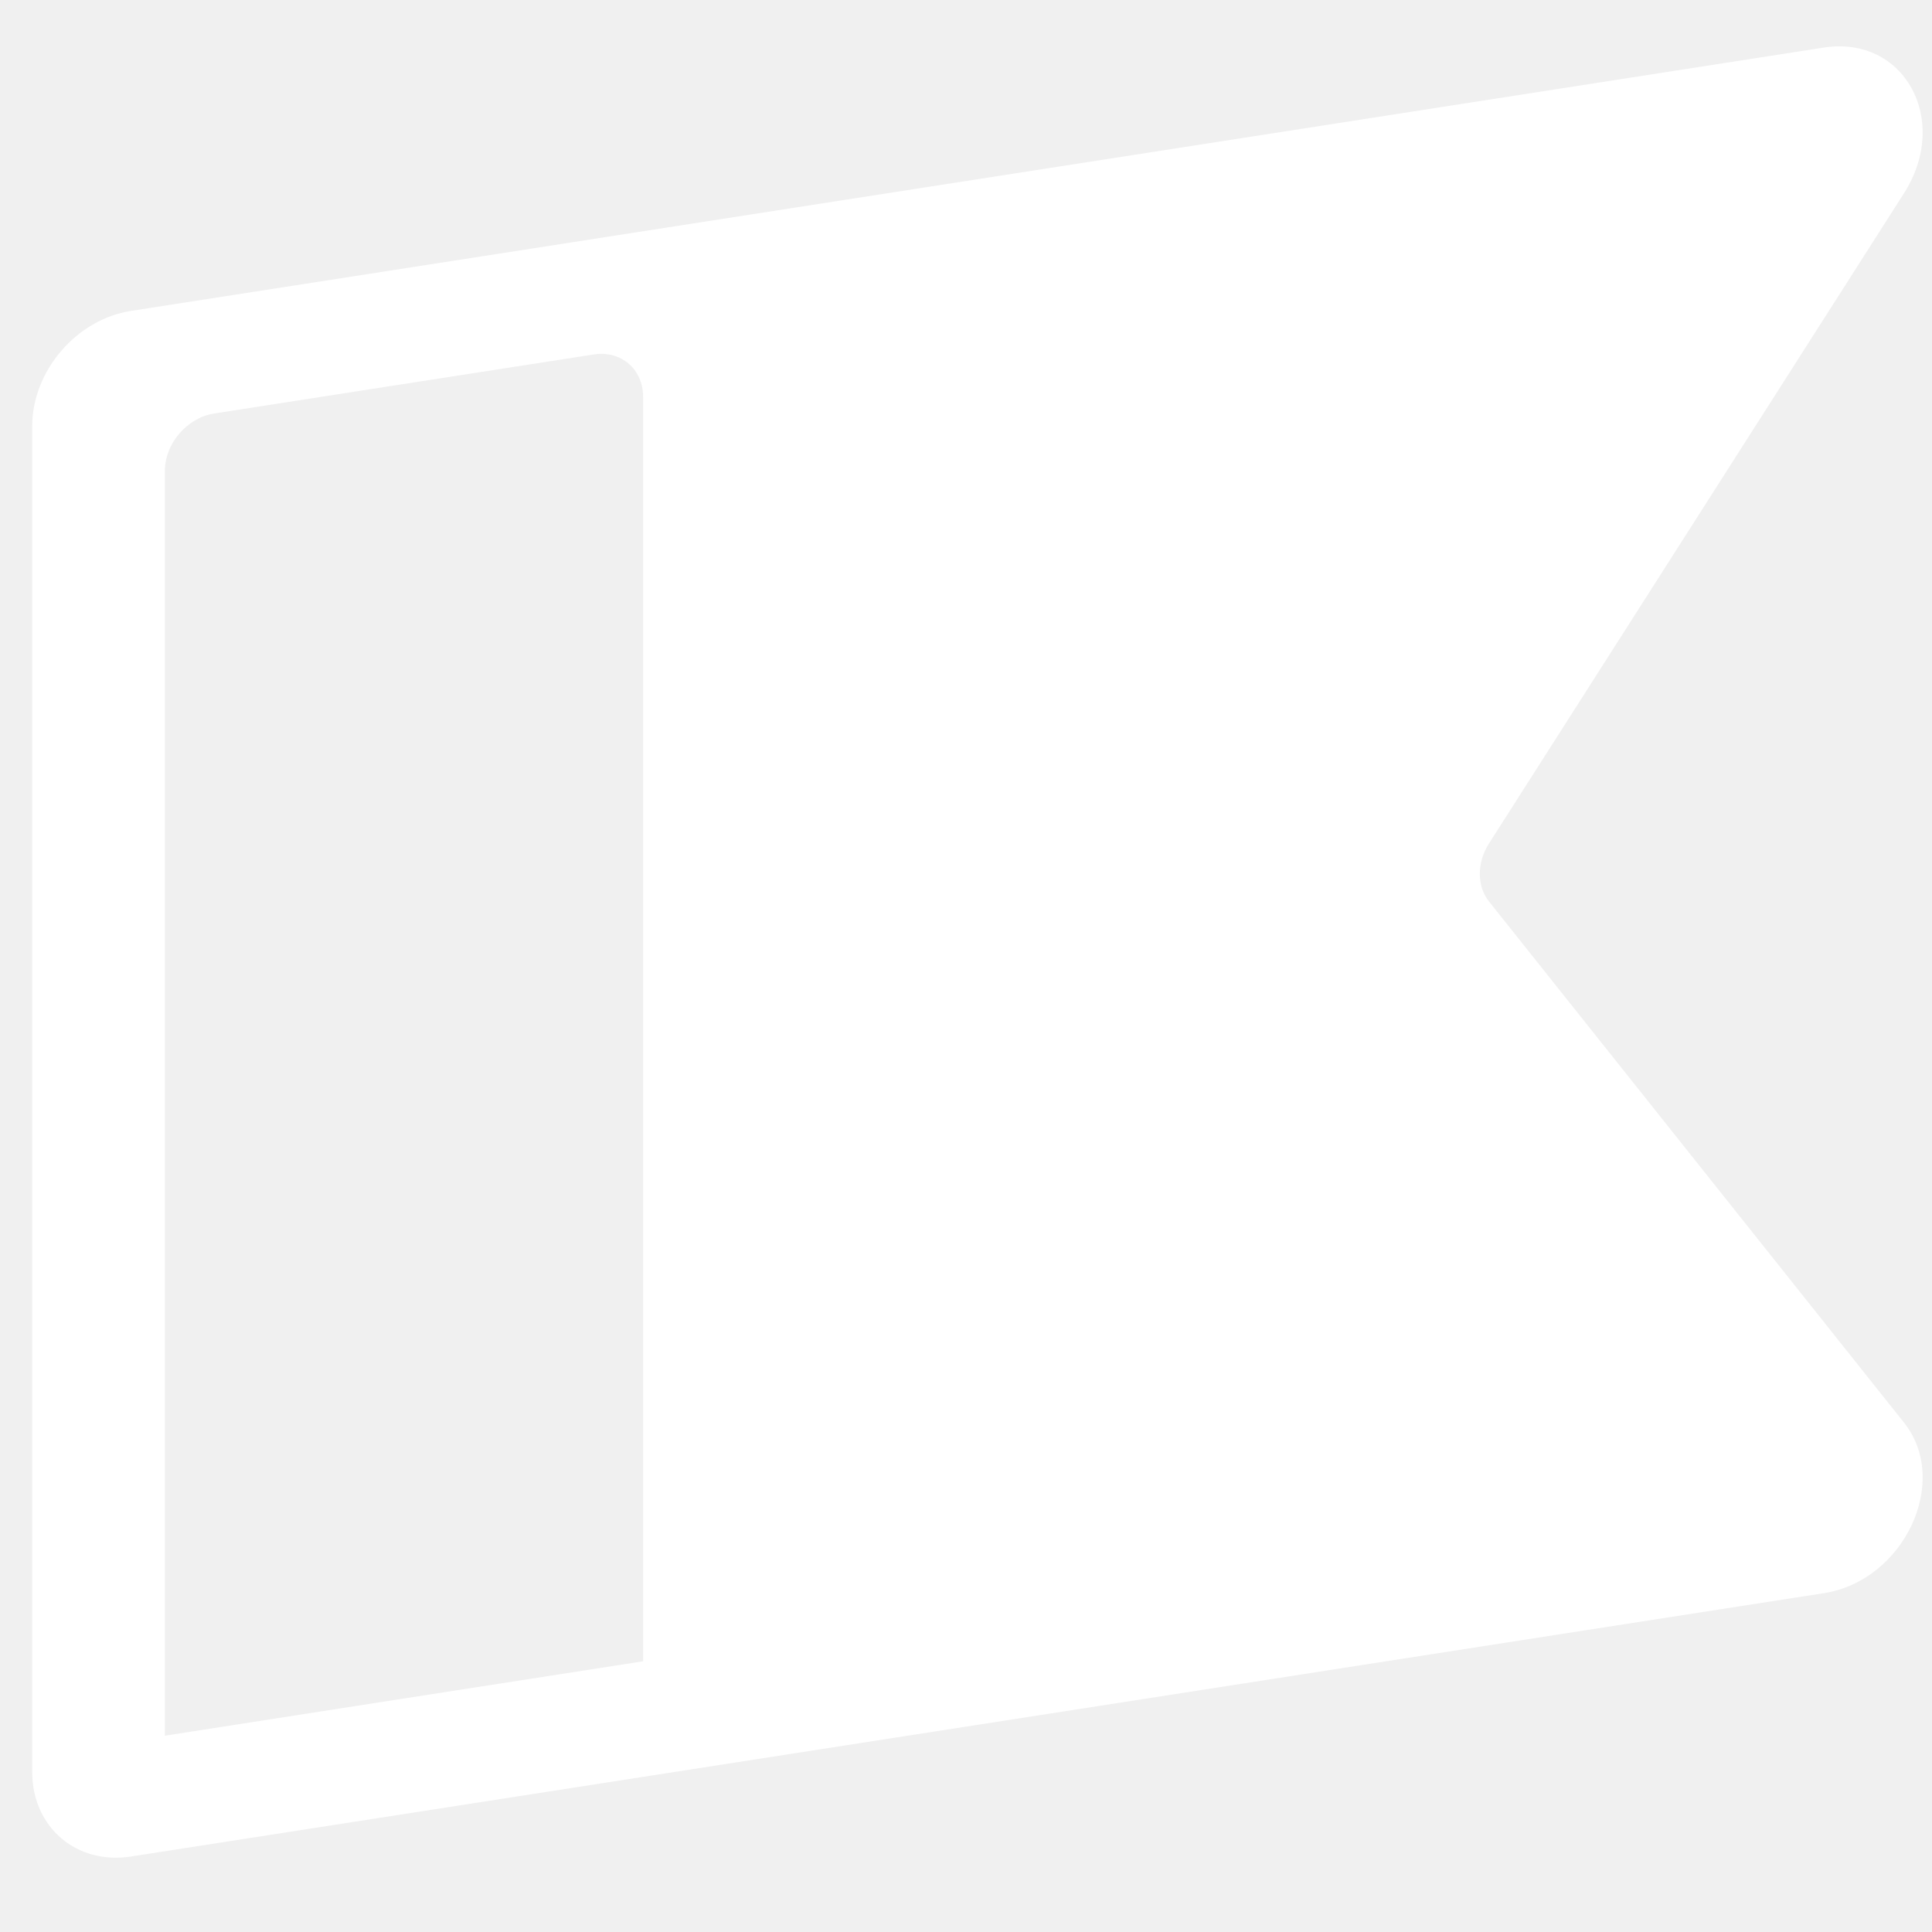
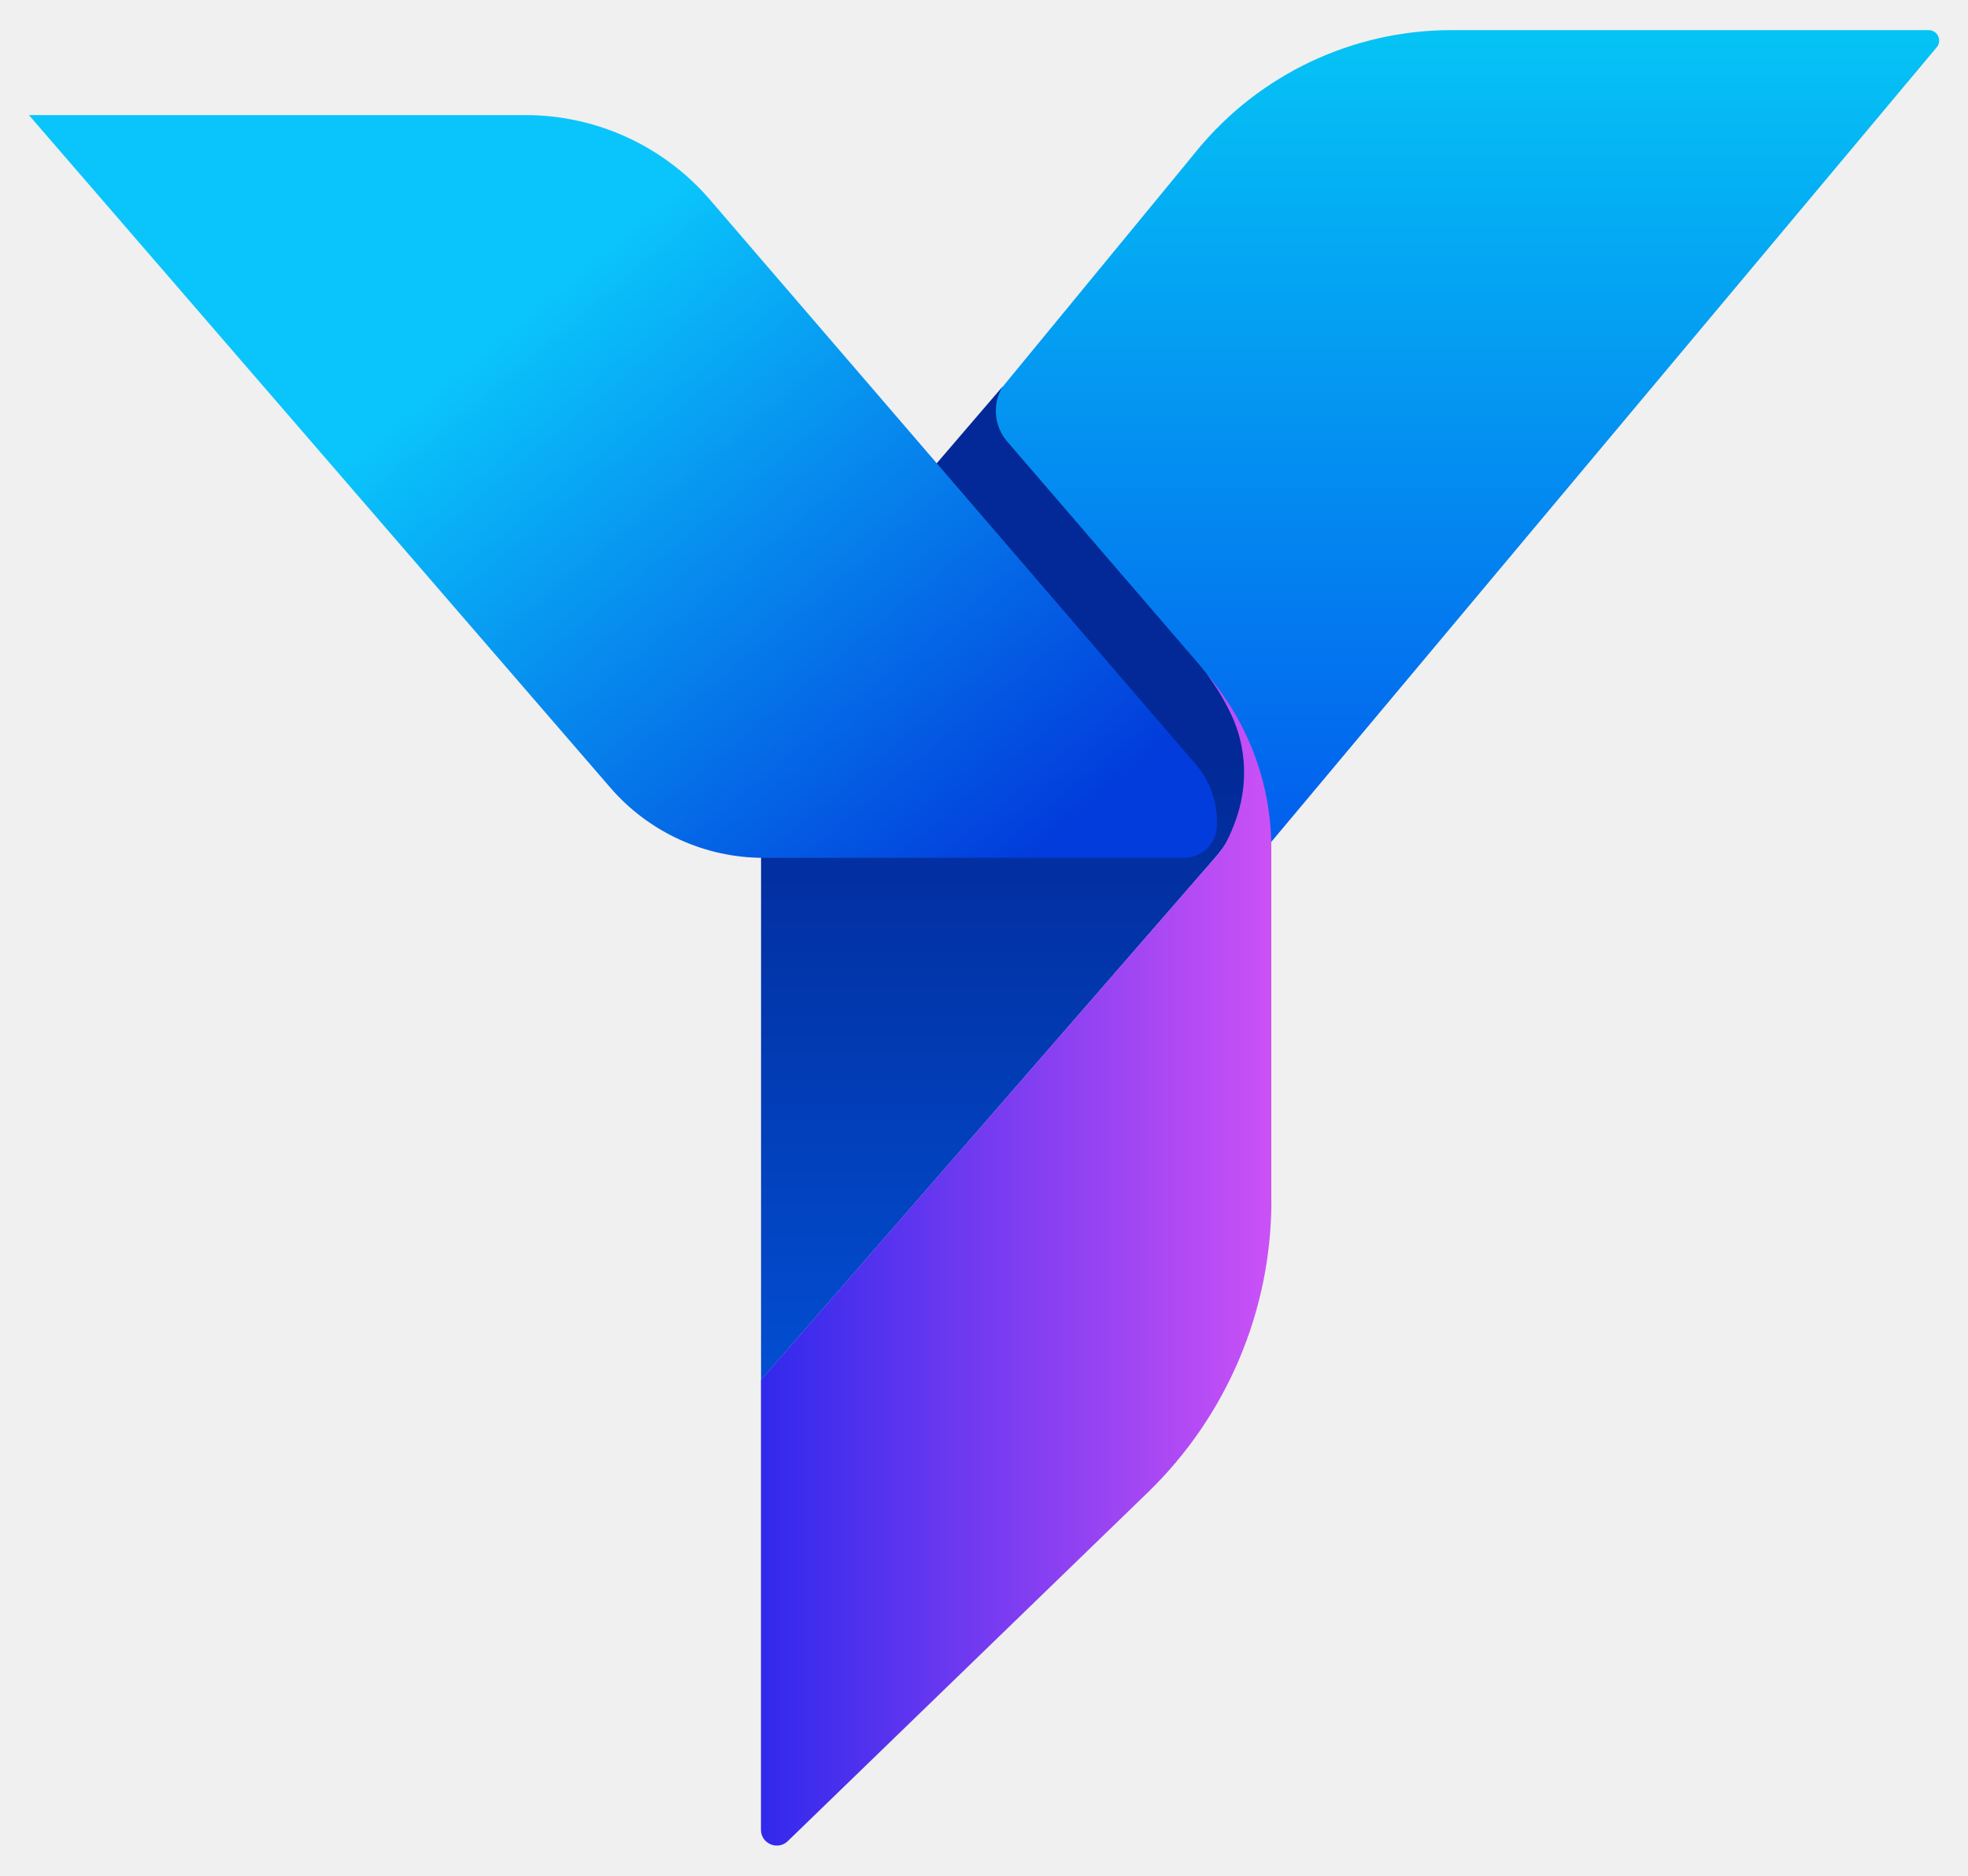
- <svg xmlns="http://www.w3.org/2000/svg" viewBox="0 0 60 60" fill="none">
-   <path d="M56.639 1.478C59.135 1.089 60.585 3.722 59.13 6.002L46.244 26.191C45.861 26.791 45.861 27.518 46.244 27.999L59.13 44.179C60.585 46.005 59.135 49.089 56.639 49.478L4.066 57.656C2.373 57.919 1 56.743 1 55.029V13.236C1 11.522 2.373 9.919 4.066 9.656L56.639 1.478ZM6.653 12.841C5.807 12.973 5.12 13.774 5.12 14.631V53.904L19.972 51.593V12.321C19.972 11.464 19.285 10.876 18.439 11.008L6.653 12.841Z" fill="white" />
+ <svg xmlns="http://www.w3.org/2000/svg" id="Layer_1" data-name="Layer 1" viewBox="327 337 426 406">
+   <defs>
+     <style>
+       .cls-1 {
+         fill: url(#linear-gradient-2);
+       }
+ 
+       .cls-2 {
+         fill: url(#linear-gradient-4);
+       }
+ 
+       .cls-3 {
+         fill: url(#linear-gradient-3);
+       }
+ 
+       .cls-4 {
+         fill: url(#linear-gradient);
+       }
+     </style>
+     <linearGradient id="linear-gradient" x1="643.71" y1="521.42" x2="643.71" y2="343.52" gradientUnits="userSpaceOnUse">
+       <stop offset="0" stop-color="#025ded" />
+       <stop offset="1" stop-color="#05c4f5" />
+     </linearGradient>
+     <linearGradient id="linear-gradient-2" x1="544.36" y1="716.07" x2="544.36" y2="501.07" gradientUnits="userSpaceOnUse">
+       <stop offset="0" stop-color="#0264f5" />
+       <stop offset="1" stop-color="#022997" />
+     </linearGradient>
+     <linearGradient id="linear-gradient-3" x1="491.72" y1="609.65" x2="602.21" y2="609.65" gradientUnits="userSpaceOnUse">
+       <stop offset="0" stop-color="#3129ec" />
+       <stop offset="1" stop-color="#cb51f6" />
+     </linearGradient>
+     <linearGradient id="linear-gradient-4" x1="541.1" y1="529.88" x2="438.09" y2="406.46" gradientUnits="userSpaceOnUse">
+       <stop offset="0" stop-color="#023cdc" />
+       <stop offset="1" stop-color="#0ac5fb" />
+     </linearGradient>
+   </defs>
+   <path class="cls-4" d="M746.22,347.24l-21.32,25.47-116.1,138.63-8.45,10.08h0c0-12.81-4.61-25.19-12.99-34.87l-1.07-1.24c-.56-.76-1.18-1.51-1.81-2.24l-41.36-48.04c-2.87-3.37-3.2-8.17-.96-11.86.23-.42.51-.8.83-1.18l40.53-49.28,2.62-3.2c13.53-16.46,33.74-25.99,55.03-25.99h103.33c1.91,0,2.96,2.24,1.73,3.72Z" />
+   <path class="cls-1" d="M595.58,496.73c1.83,5.37,1.97,11.24,0,16.55-.01.03-.02.06-.03.09-1.26,3.39-3.12,6.54-5.53,9.3l-27.86,32.03-70.42,80.98v-154.08l47.52-55.38,4.77-5.55c-2.24,3.69-1.91,8.49.96,11.86l41.36,48.04c.63.73,1.25,1.48,1.81,2.24,2.09,2.72,3.85,5.63,5.3,8.67.81,1.7,1.52,3.45,2.13,5.24Z" />
+   <path class="cls-3" d="M602.21,596.91c0,23.79-9.65,46.54-26.72,63.1l-77.96,75.5c-2.18,2.11-5.81.56-5.81-2.46v-97.37l70.42-80.98,27.86-32.03.65-.73c1.52-1.74,2.81-4.54,3.84-7.4,2.69-7.46,2.4-15.76-1-22.93-.02-.04-.04-.08-.06-.12-1.44-3.04-3.2-5.94-5.3-8.67h0c9.07,10.49,14.06,23.89,14.06,37.76v76.33Z" />
+   <path class="cls-2" d="M528.56,435.87l57.22,66.49c3.26,3.78,4.91,8.69,4.62,13.67h0c-.22,3.74-3.31,6.65-7.05,6.65h-91.05c-12.72,0-24.82-5.53-33.16-15.16l-125.88-145.61h107.48c15.35,0,29.94,6.69,39.95,18.33l11.04,12.84,36.83,42.79Z" />
</svg>
